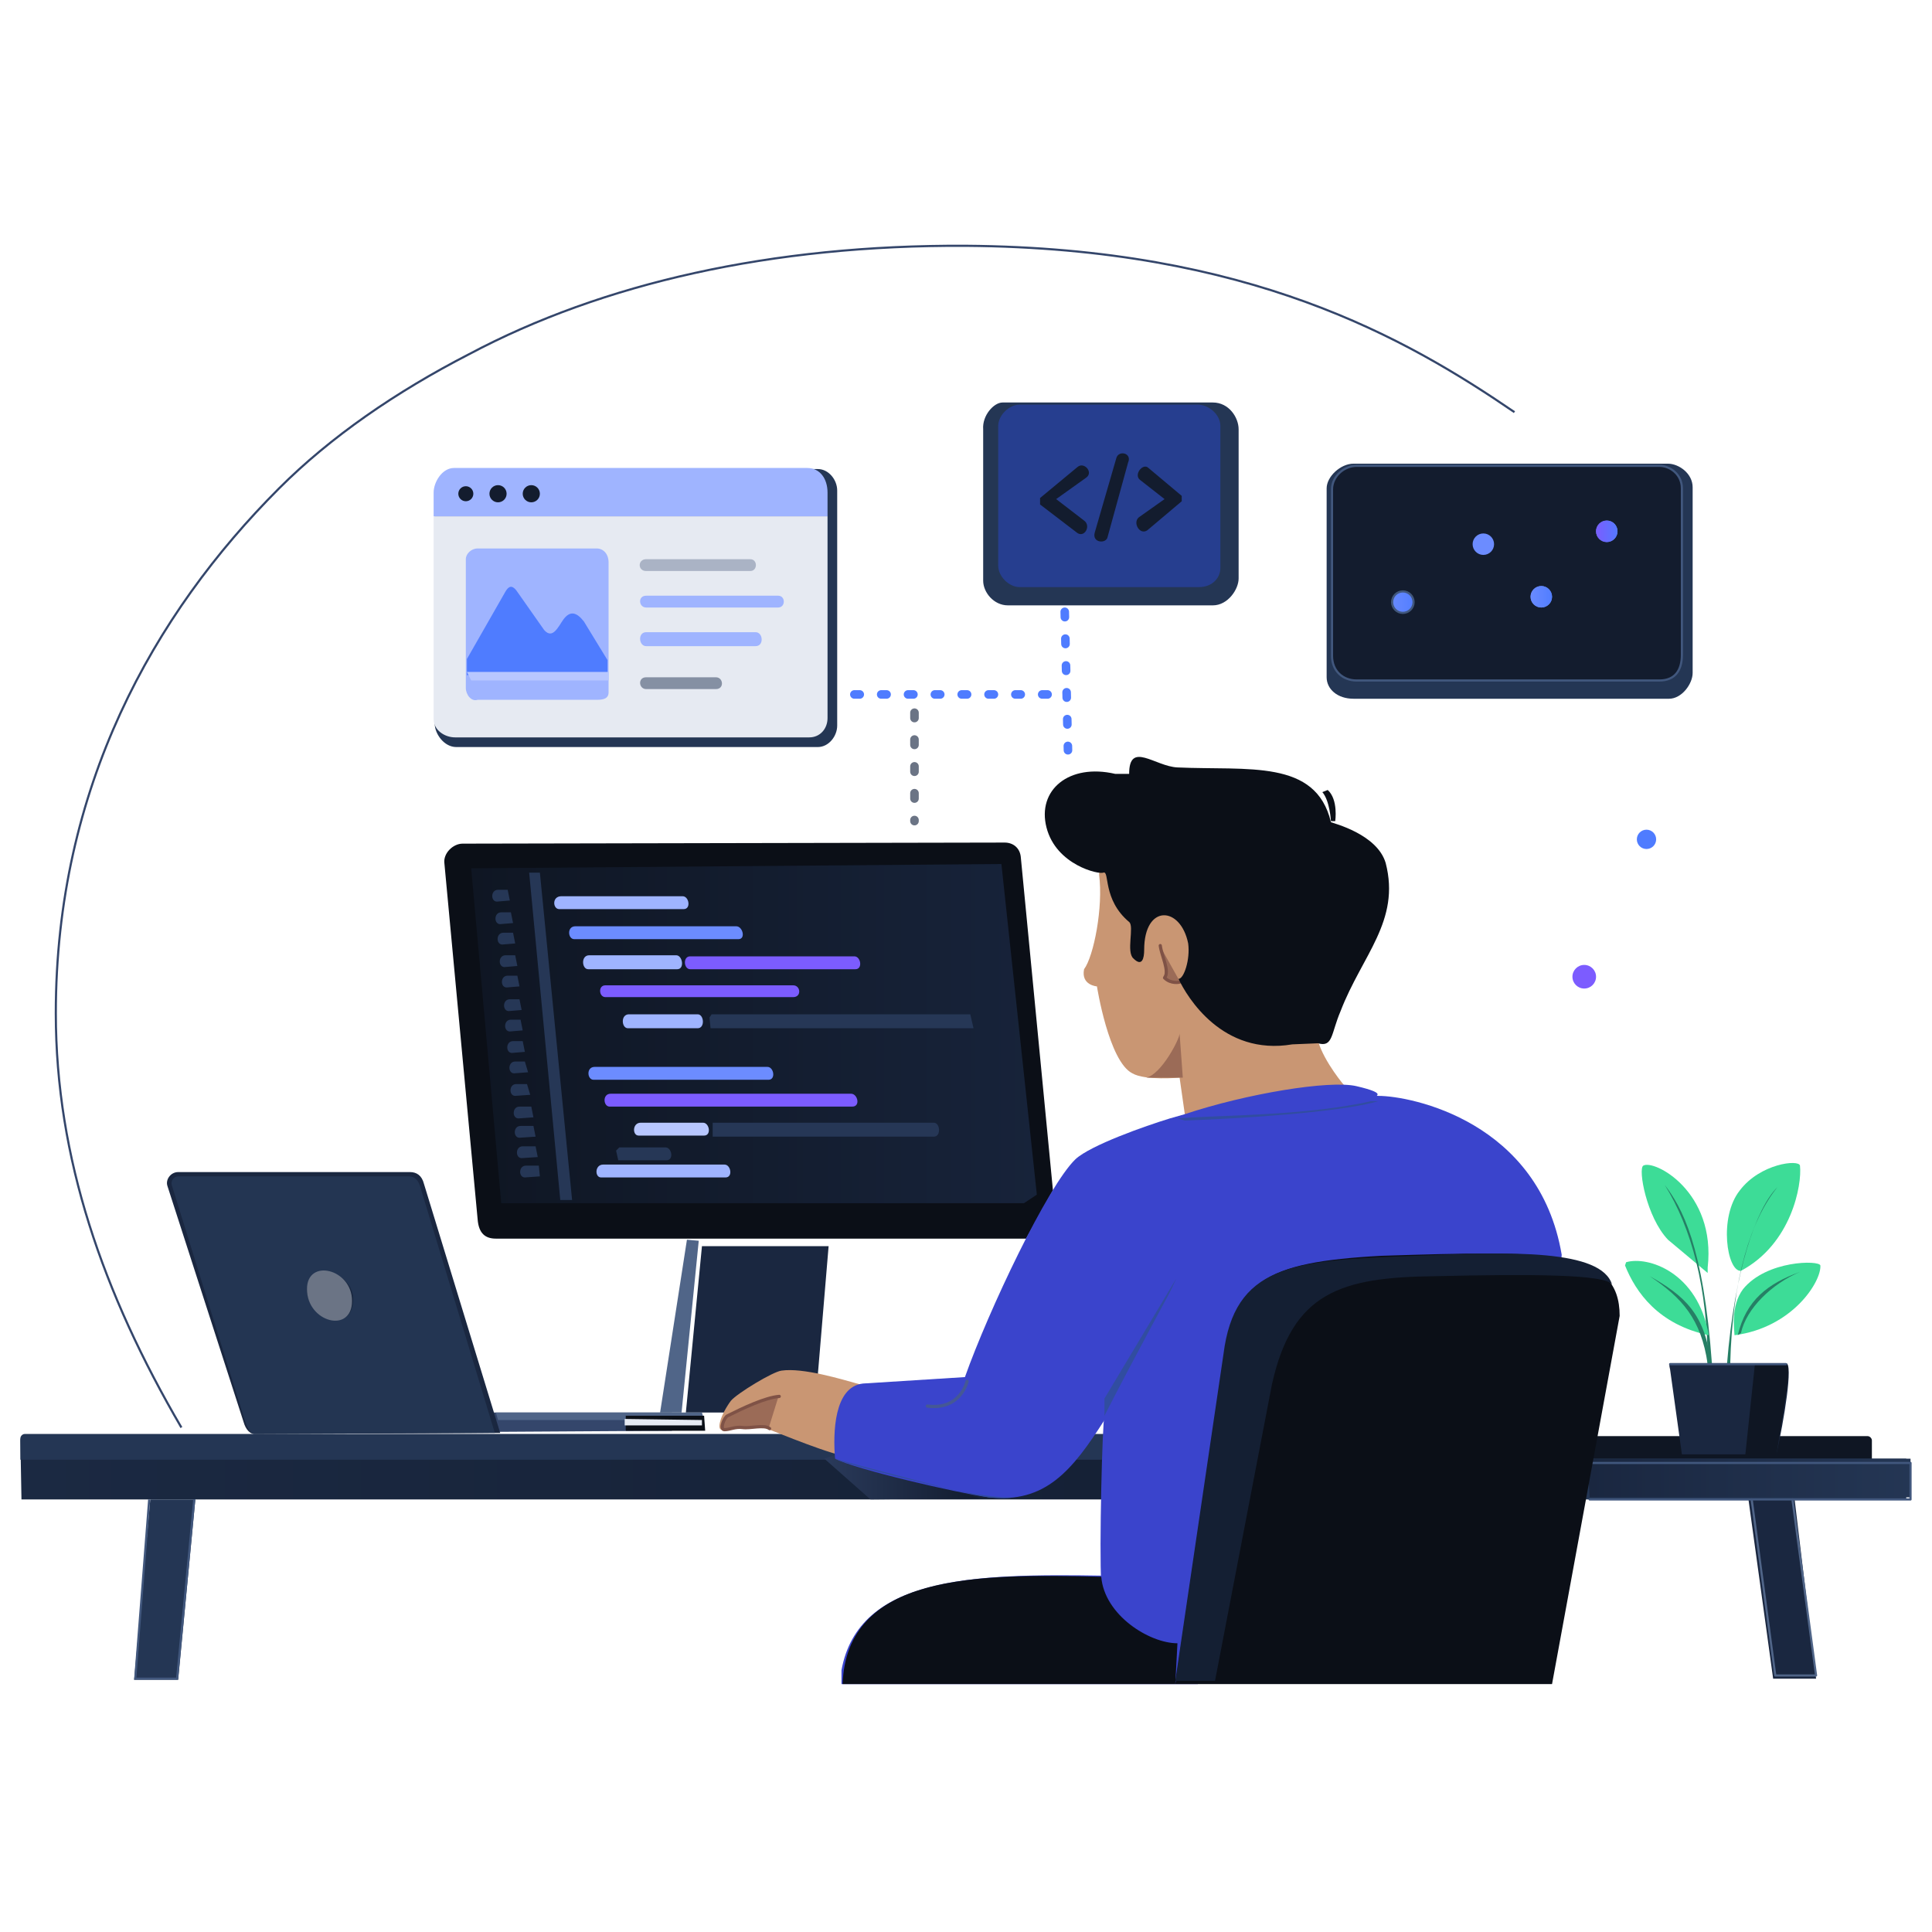
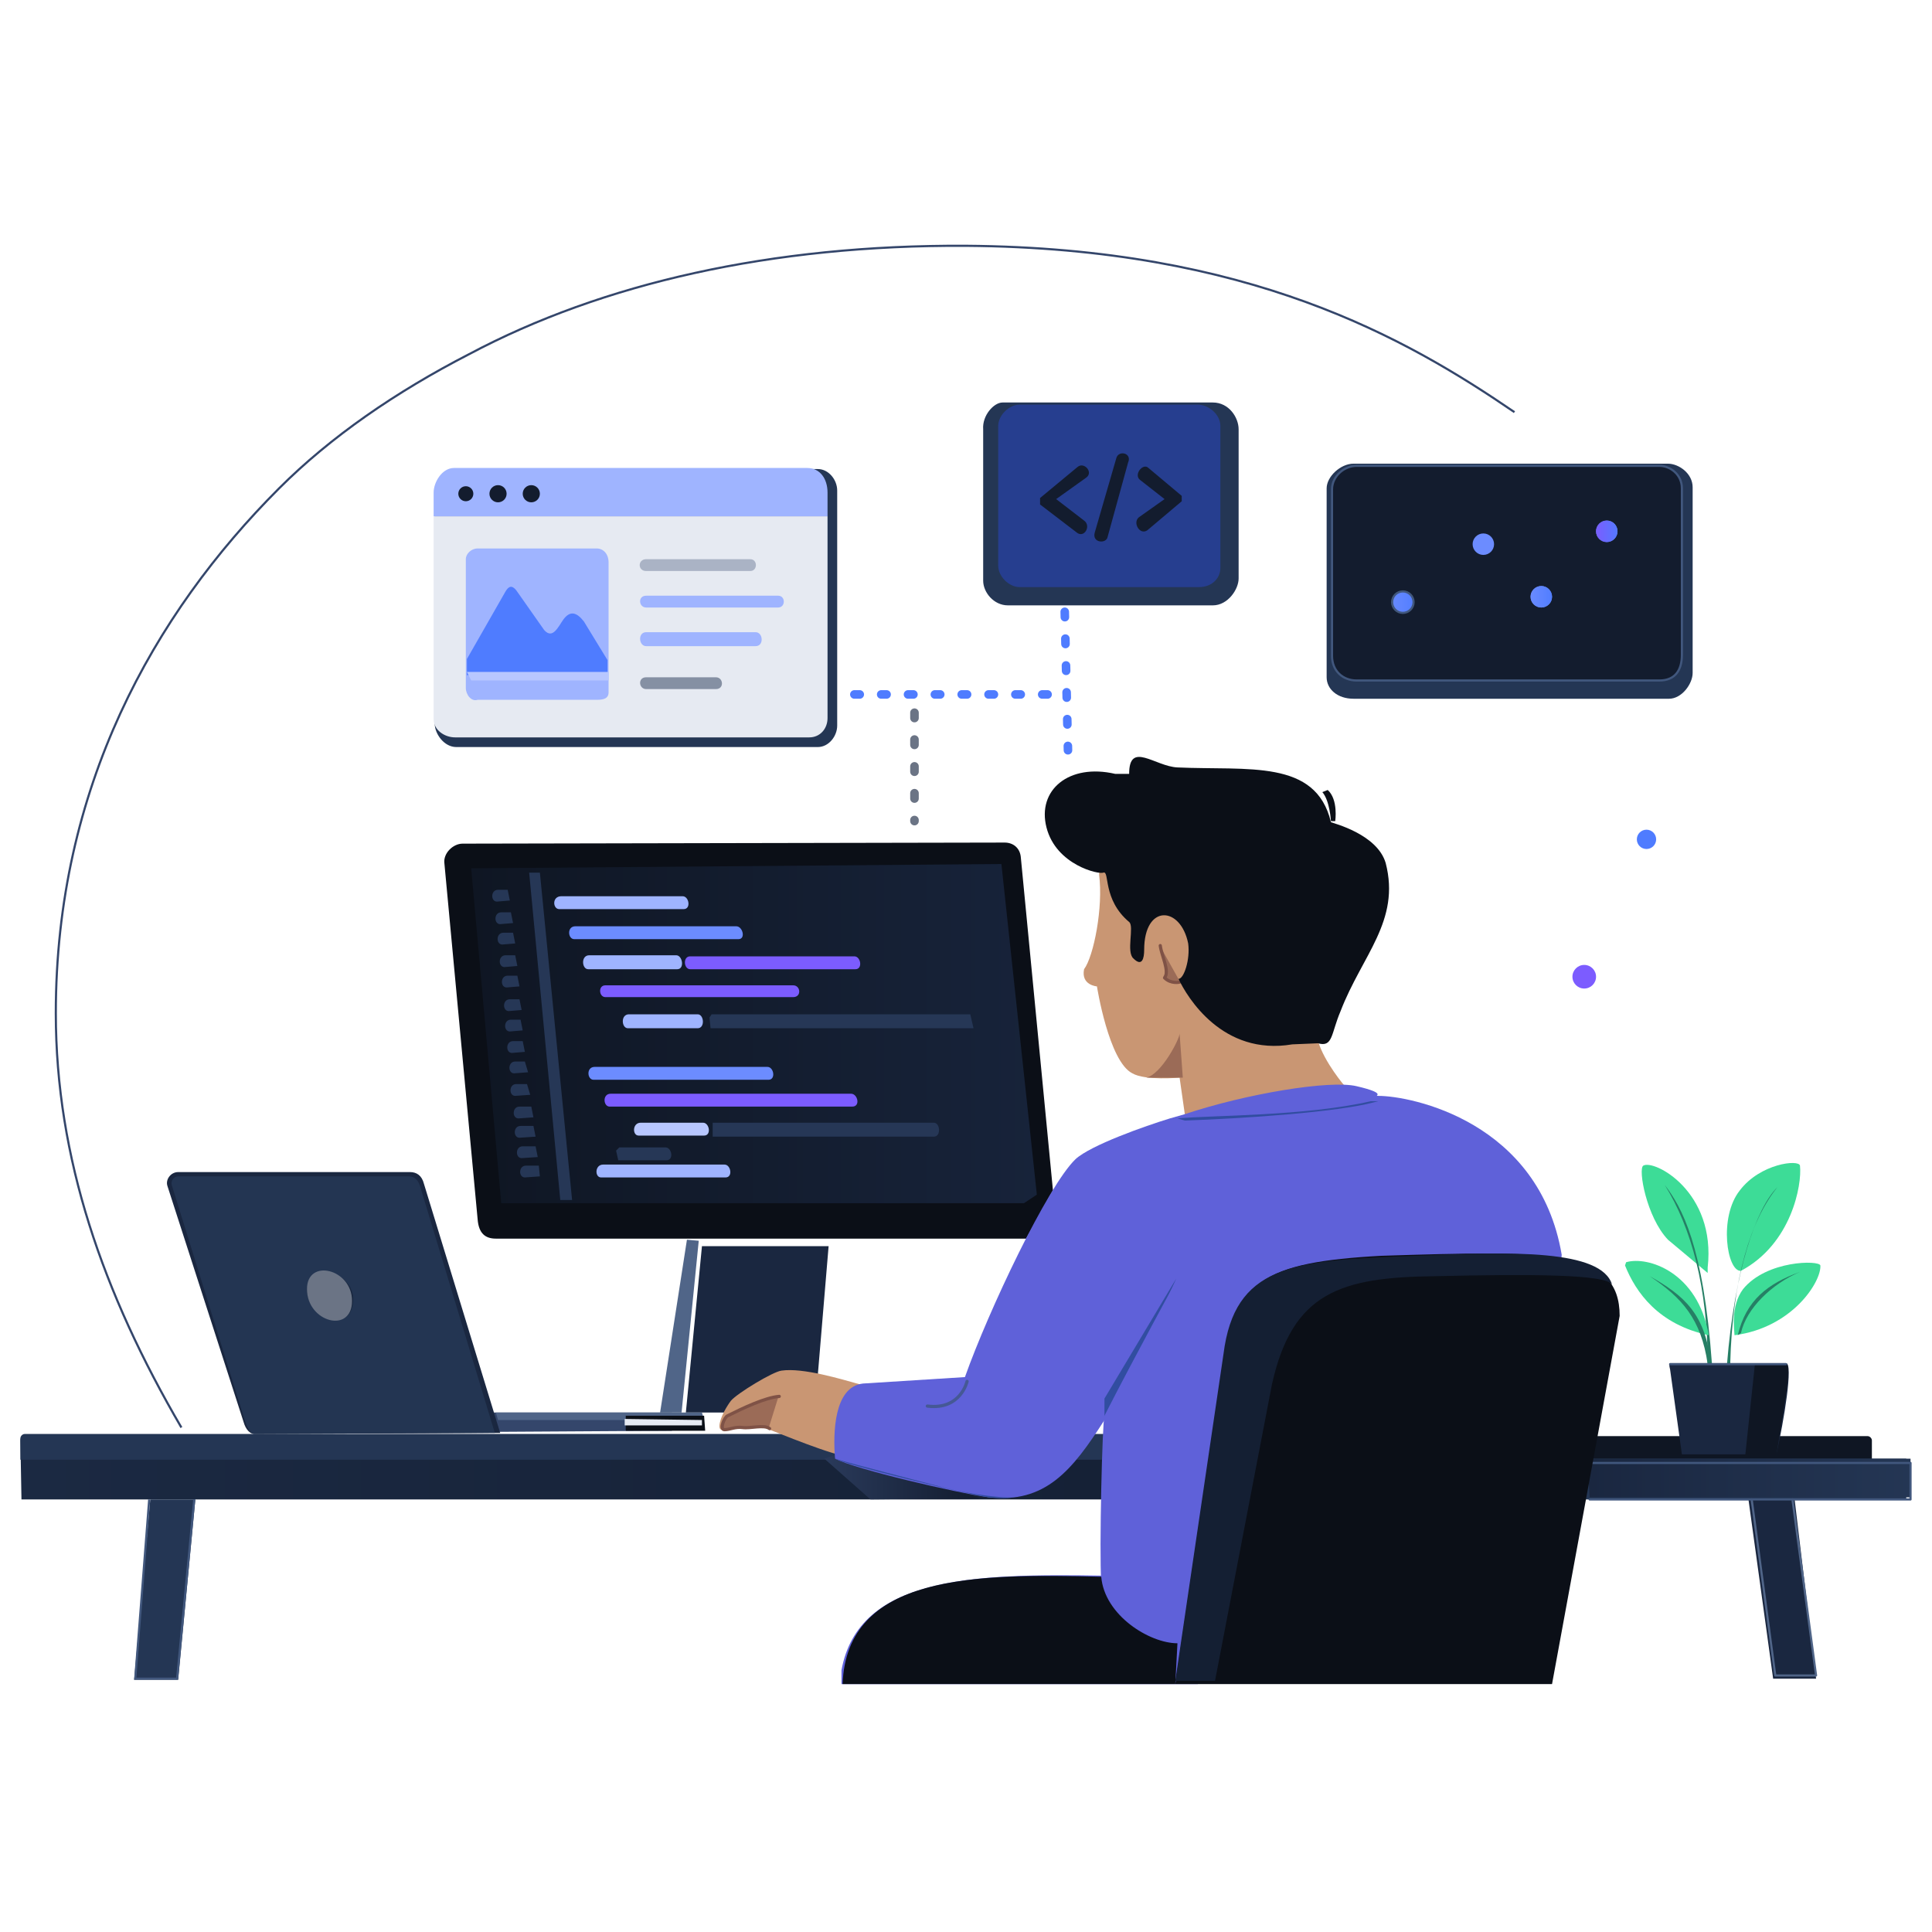
<svg xmlns="http://www.w3.org/2000/svg" viewBox="0 0 180 180">
  <defs>
    <linearGradient id="grad-desk-right-surface" x1="148" x2="178" y1="137.7" y2="137.7" gradientUnits="userSpaceOnUse">
      <stop offset="0" stop-color="#1A2740" />
      <stop offset="1" stop-color="#243654" />
    </linearGradient>
    <linearGradient id="grad-desk-left-surface" x1="1.917" x2="103.4" y1="136.8" y2="136.8" gradientUnits="userSpaceOnUse">
      <stop offset="0" stop-color="#1B2942" />
      <stop offset="1" stop-color="#152136" />
    </linearGradient>
    <linearGradient id="grad-desk-left-edge-cap" x1="76.82" x2="91.3" y1="137.7" y2="137.7" gradientUnits="userSpaceOnUse">
      <stop offset="0" stop-color="#2A3A5B" />
      <stop offset="1" stop-color="#111B2D" />
    </linearGradient>
    <linearGradient id="grad-laptop-screen-face" x1="43.86" x2="96.56" y1="96.95" y2="96.95" gradientUnits="userSpaceOnUse">
      <stop offset="0" stop-color="#0F1623" />
      <stop offset="1" stop-color="#17233A" />
    </linearGradient>
    <linearGradient id="grad-chart-dot-point-1" x1="129.2" x2="132.2" y1="56.12" y2="56.12" gradientUnits="userSpaceOnUse">
      <stop offset="0" stop-color="#6C8CFF" />
      <stop offset="1" stop-color="#4F7CFF" />
    </linearGradient>
    <linearGradient id="grad-chart-dot-point-3" x1="142.4" x2="144.8" y1="55.62" y2="55.62" gradientUnits="userSpaceOnUse">
      <stop offset="0" stop-color="#6C8CFF" />
      <stop offset="1" stop-color="#4F7CFF" />
    </linearGradient>
    <linearGradient id="grad-chart-dot-point-4" x1="148.6" x2="151" y1="49.52" y2="49.52" gradientUnits="userSpaceOnUse">
      <stop offset="0" stop-color="#7C5CFF" />
      <stop offset="1" stop-color="#4F7CFF" />
    </linearGradient>
  </defs>
  <style>
    /* ══════════════════════════════════════════════════
       COLOUR TOKENS
       Edit these values to retheme the whole illustration.
    ══════════════════════════════════════════════════ */

    /* — Surfaces &amp; furniture ─────────────────────── */
    .fill-white            { fill: #131C2E; }
    .fill-off-white        { fill: #E6EAF2; }           /* near-white for hinge, screen glow */
    .fill-desk-highlight   { fill: #243654; }           /* window frames, desk highlight strip */
    .fill-desk-surface     { fill: #1A2740; }           /* main desk body, plant pot */
    .fill-desk-shadow      { fill: #0F1623; }           /* desk right edge shadow */
    .fill-desk-panel-mid   { fill: #233552; }           /* left desk angled face (mid) */
    .fill-desk-panel-dark  { fill: #18263E; }           /* left desk angled face (dark) */
    .fill-desk-accent      { fill: #34466B; }           /* desk left shoe rail, pot shadow */

    /* — Laptop / device ──────────────────────────── */
    .fill-device-darkest   { fill: #0B0F17; }           /* laptop bezel, hair, dark pants */
    .fill-device-dark      { fill: #141F33; }           /* pants shading, leg overlap */
    .fill-device-mid       { fill: #263756; }           /* left stripe, screen bars dark */

    /* — Screen content bars ──────────────────────── */
    .fill-screen-bar-blue-pale  { fill: #9FB4FF; }     /* light-blue content rows */
    .fill-screen-bar-blue-light { fill: #6C8CFF; }     /* slightly darker blue rows */
    .fill-screen-bar-blue-wash  { fill: #B8C7FF; }     /* washed blue highlight row */
    .fill-screen-bar-purple     { fill: #7C5CFF; }     /* purple / code-accent rows */
    .fill-screen-bar-fog        { fill: #506588; }     /* foggy-blue leg stripe + shoe rail */

    /* — Window UI ────────────────────────────────── */
    .fill-window-tag-blue  { fill: #4F7CFF; }           /* image thumbnail mountain fill */

    /* — Chart ────────────────────────────────────── */
    .fill-chart-dot        { fill: #6C8CFF; }           /* data-point fill */

    /* — Floating-window code editor ──────────────── */
    .fill-code-bg          { fill: #263E8F; }           /* code editor panel background */

    /* — Decorative dots ──────────────────────────── */
    .fill-dot-lavender     { fill: #7C5CFF; }
    .fill-dot-gray         { fill: #4F7CFF; }

    /* — Text/content row muted tones ─────────────── */
    .fill-text-lavender-mid  { fill: #AAB3C5; }
    .fill-text-lavender-dark { fill: #6B7485; }
    .fill-text-lavender-soft { fill: #8590A3; }

    /* — Character: skin ──────────────────────────── */
    .fill-skin             { fill: #C99673; }
    .fill-skin-shadow      { fill: #9B6B57; }

    /* — Character: clothing ──────────────────────── */
-     .fill-shirt-blue       { fill: #3A44CC; }           /* main shirt / jacket */
+     .fill-shirt-blue       { fill: #5F61D9; }           /* main shirt / jacket */
    .fill-shirt-dark       { fill: #314DA0; }           /* shirt folds / shadow */
    .fill-hair-navy        { fill: #0B0F17; }           /* hair accent */

    /* — Plant ────────────────────────────────────── */
    .fill-plant-green      { fill: #3DDC97; }
    .fill-plant-dark-green { fill: #267F65; }


    /* ══════════════════════════════════════════════════
       STROKES
    ══════════════════════════════════════════════════ */

    /* Background arc */
    .stroke-bg-arc {
      fill: none; stroke: #34466B; stroke-width: 0.2; stroke-miterlimit: 10;
    }
    /* Fine detail lines (desk leg outline, etc.) */
    .stroke-detail-fine {
      fill: none; stroke: #506588; stroke-width: 0.2;
      stroke-linecap: round; stroke-linejoin: round; stroke-miterlimit: 10;
    }
    /* Window panel outlines */
    .stroke-window-outline {
      fill: none; stroke: #41577D; stroke-width: 0.2;
      stroke-linecap: round; stroke-linejoin: round; stroke-miterlimit: 10;
    }
    /* Desk leg dashed outline */
    .stroke-leg-outline {
      fill: none; stroke: #41577D; stroke-width: 0.2; stroke-miterlimit: 10;
    }
    /* Chart line path */
    .stroke-chart-line {
      fill: none; stroke: #6C8CFF; stroke-width: 0.6;
      stroke-linecap: round; stroke-linejoin: round; stroke-miterlimit: 10;
    }
    /* Connector dashed line — gray variant */
    .stroke-connector-gray {
      fill: none; stroke: #6B7485; stroke-width: 0.8;
      stroke-linecap: round; stroke-miterlimit: 10; stroke-dasharray: 0.5, 2;
    }
    /* Connector dashed line — blue variant */
    .stroke-connector-blue {
      fill: none; stroke: #4F7CFF; stroke-width: 0.8;
      stroke-linecap: round; stroke-miterlimit: 10; stroke-dasharray: 0.5, 2;
    }
    /* Skin crease / outline details */
    .stroke-skin-detail {
      fill: none; stroke: #7F5246; stroke-width: 0.3;
      stroke-linecap: round; stroke-linejoin: round; stroke-miterlimit: 10;
    }

    /* ══════════════════════════════════════════════════
       MICRO-ANIMATIONS
       Kept subtle: no full-illustration movement.
    ══════════════════════════════════════════════════ */

    #screen-content-rows path,
    #browser-text-lines path {
      animation: code-row-soft-pulse 4.8s ease-in-out infinite;
      transform-box: fill-box;
      transform-origin: center;
    }

    #screen-content-rows path:nth-child(2),
    #browser-text-lines path:nth-child(2) {
      animation-delay: 0.45s;
    }

    #screen-content-rows path:nth-child(4),
    #browser-text-lines path:nth-child(3) {
      animation-delay: 0.9s;
    }

    #screen-content-rows path:nth-child(8),
    #browser-text-lines path:nth-child(4) {
      animation-delay: 1.35s;
    }

    #chart-line {
      stroke-dasharray: 30;
      stroke-dashoffset: 30;
      animation: chart-line-draw 5.6s ease-in-out infinite;
    }

    #chart-data-points circle {
      animation: chart-point-breathe 3.8s ease-in-out infinite;
      transform-box: fill-box;
      transform-origin: center;
    }

    #chart-point-2 {
      animation-delay: 0.35s;
    }

    #chart-point-3-base,
    #chart-point-3-gradient {
      animation-delay: 0.7s;
    }

    #chart-point-4-base,
    #chart-point-4-gradient {
      animation-delay: 1.05s;
    }

    #window-connector-lines path {
      animation: connector-flow 3.4s linear infinite;
    }

    #code-syntax-glyphs {
      animation: glyph-glow 4.2s ease-in-out infinite;
      transform-box: fill-box;
      transform-origin: center;
    }

    #bg-dot-lavender,
    #bg-dot-gray {
      animation: dot-breathe 4s ease-in-out infinite;
      transform-box: fill-box;
      transform-origin: center;
    }

    #bg-dot-gray {
      animation-delay: 1s;
    }

    #window-browser,
    #window-code-editor,
    #window-line-chart {
      animation: window-float 7.2s ease-in-out infinite;
      transform-box: fill-box;
      transform-origin: center;
    }

    #window-code-editor {
      animation-delay: 0.8s;
    }

    #window-line-chart {
      animation-delay: 1.5s;
    }

    #plant-leaves {
      animation: plant-sway 3.8s ease-in-out infinite;
      transform-box: fill-box;
      transform-origin: 50% 100%;
    }

    #character-head {
      animation: head-idle 6.4s ease-in-out infinite;
      transform-box: fill-box;
      transform-origin: 50% 100%;
    }

    #character-hand-left {
      animation: hand-type 2.8s ease-in-out infinite;
      transform-box: fill-box;
      transform-origin: 100% 50%;
    }

    #screen-face,
    #screen-left-edge-stripe {
      animation: screen-glow 2.8s ease-in-out infinite;
    }

    #screen-side-indicators path {
      animation: indicator-scan 2.8s ease-in-out infinite;
      transform-box: fill-box;
      transform-origin: center;
    }

    #screen-side-indicators path:nth-child(3n + 1) {
      animation-delay: 0.25s;
    }

    #screen-side-indicators path:nth-child(3n + 2) {
      animation-delay: 0.5s;
    }

    @keyframes code-row-soft-pulse {
      0%, 100% {
        opacity: 0.72;
      }

      45% {
        opacity: 1;
      }
    }

    @keyframes chart-line-draw {
      0% {
        stroke-dashoffset: 30;
        opacity: 0.5;
      }

      38%, 72% {
        stroke-dashoffset: 0;
        opacity: 1;
      }

      100% {
        stroke-dashoffset: -30;
        opacity: 0.55;
      }
    }

    @keyframes chart-point-breathe {
      0%, 100% {
        opacity: 0.7;
        transform: scale(1);
      }

      50% {
        opacity: 1;
        transform: scale(1.22);
      }
    }

    @keyframes connector-flow {
      to {
        stroke-dashoffset: -5;
      }
    }

    @keyframes glyph-glow {
      0%, 100% {
        opacity: 0.82;
      }

      50% {
        opacity: 1;
      }
    }

    @keyframes dot-breathe {
      0%, 100% {
        opacity: 0.55;
        transform: scale(1);
      }

      50% {
        opacity: 1;
        transform: scale(1.25);
      }
    }

    @keyframes window-float {
      0%, 100% {
        transform: translateY(0);
      }

      50% {
        transform: translateY(-1.6px);
      }
    }

    @keyframes plant-sway {
      0%, 100% {
        transform: rotate(-2.2deg);
      }

      50% {
        transform: rotate(2.8deg);
      }

      72% {
        transform: rotate(1deg);
      }
    }

    @keyframes head-idle {
      0%, 100% {
        transform: rotate(0deg);
      }

      50% {
        transform: rotate(-1deg);
      }
    }

    @keyframes hand-type {
      0%, 100% {
        transform: translate(0, 0);
      }

      35% {
        transform: translate(0.8px, 0.35px);
      }

      65% {
        transform: translate(-0.35px, 0);
      }
    }

    @keyframes screen-glow {
      0%, 100% {
        opacity: 0.76;
      }

      50% {
        opacity: 1;
      }
    }

    @keyframes indicator-scan {
      0%, 100% {
        opacity: 0.45;
        transform: scale(1);
      }

      45% {
        opacity: 1;
        transform: scale(1.12);
      }
    }

    @media (prefers-reduced-motion: reduce) {
      #screen-content-rows path,
      #browser-text-lines path,
      #chart-line,
      #chart-data-points circle,
      #window-connector-lines path,
      #code-syntax-glyphs,
      #bg-dot-lavender,
      #bg-dot-gray,
      #window-browser,
      #window-code-editor,
      #window-line-chart,
      #plant-leaves,
      #character-head,
      #character-hand-left,
      #screen-face,
      #screen-left-edge-stripe,
      #screen-side-indicators path {
        animation: none;
      }
    }
  </style>
  <g id="background">
    <path id="bg-arc" class="stroke-bg-arc" d="m141.1 38.4c-10.1-6.9-24.7-15.3-51.1-15.5          -18.1-0.1-33.9 3.5-46.3 10.1-6.8 3.5-12.9 7.7-17.7 12.5          -11.7 11.7-20.8 27.9-20.8 48.9 0 13.5 4.4 26.1 11.7 38.6" />
    <circle id="bg-dot-lavender" class="fill-dot-lavender" cx="147.6" cy="91" r="1.1" />
    <circle id="bg-dot-gray" class="fill-dot-gray" cx="153.4" cy="78.2" r=".9" />
  </g>
  <g id="desk-right">
    <path id="desk-right-lip-shadow" class="fill-desk-shadow" d="m148.5 133.8h25.5c0.2 0 0.4 0.2 0.4 0.4v2h-26.3l0.4-2.4z" />
    <path id="desk-right-leg" class="fill-desk-surface" d="m167.2 139.7 2 16.7h-4l-2.3-16.7h4.3z" />
    <path id="desk-right-surface-base" class="fill-desk-highlight" d="m148 135.9h29.6v3.8h-30l0.4-3.8z" />
    <path id="desk-right-leg-outline" class="stroke-detail-fine" d="m163.2 139.7 2.2 16.4h3.8l-2.2-16.4" />
    <path id="desk-right-surface-gradient" fill="url(#grad-desk-right-surface)" d="m147.9 135.9h30.1v3.6h-29.9l-0.2-3.6z" />
    <path id="desk-right-surface-outline" class="stroke-window-outline" d="m148 136.3h30v3.4h-29.9" />
  </g>
  <g id="laptop">
    <g id="laptop-keyboard-base">
      <path id="keyboard-panel-body" class="fill-desk-surface" d="m63.9 131.6 1.5-15.5h11.8l-1.3 15.5z" />
      <path id="keyboard-panel-stripe" class="fill-screen-bar-fog" d="m61.5 131.6 2.5-16.1 1.1 0.1-1.6 16z" />
      <path id="keyboard-foot-rail" class="fill-desk-accent" d="m45.9 131.6 0.6 1.8 16.1-0.1v-1.7z" />
      <path id="keyboard-foot-highlight" class="fill-screen-bar-fog" d="m46.2 131.6h19.2l0.2 0.7h-19.2z" />
    </g>
    <path id="screen-bezel" class="fill-device-darkest" d="m46.2 115.4h49.4l2.5-4.5-3-31.1c-0.1-0.8-0.7-1.3-1.5-1.3          l-50.5 0.1c-0.9 0-1.8 0.9-1.7 1.8l3.1 33.2c0.1 1.3 0.7 1.8 1.7 1.8z" />
    <path id="screen-face" fill="url(#grad-laptop-screen-face)" d="m43.9 80.9 2.8 31.2h48.7l1.2-0.8-3.3-30.8z">
      <animate attributeName="opacity" values="0.76;1;0.76" dur="2.8s" repeatCount="indefinite" />
    </path>
    <path id="screen-left-edge-stripe" class="fill-device-mid" d="m49.3 81.3 2.9 30.5h1.1l-3-30.5z" />
    <g id="screen-content-rows">
      <path class="fill-screen-bar-blue-pale" d="m52.3 83.5h11.3c0.6 0 0.8 1.2 0.1 1.2h-11.6c-0.6 0-0.7-1.2 0.2-1.2z" />
      <path class="fill-screen-bar-blue-light" d="m53.6 86.3h15c0.6 0 0.9 1.2 0.2 1.2h-15.3c-0.6 0-0.7-1.2 0.1-1.2z" />
      <path class="fill-screen-bar-blue-pale" d="m54.9 89h8.1c0.6 0 0.8 1.3 0.1 1.3h-8.3c-0.6 0-0.7-1.3 0.1-1.3z" />
      <path class="fill-screen-bar-purple" d="m64.3 89.1h15.3c0.6 0 0.8 1.2 0.1 1.2h-15.4c-0.6 0-0.7-1.2 0-1.2z" />
      <path class="fill-screen-bar-purple" d="m56.4 91.8h17.5c0.7 0 0.8 1.1 0 1.1h-17.5c-0.6 0-0.7-1.1 0-1.1z" />
      <path class="fill-screen-bar-blue-pale" d="m58.6 94.5h6.4c0.6 0 0.7 1.3 0 1.3h-6.5c-0.6 0-0.7-1.3 0.1-1.3z" />
      <path class="fill-device-mid" d="m66.3 94.5h24.1l0.3 1.3h-24.5l-0.1-1" />
      <path class="fill-screen-bar-blue-light" d="m55.4 99.4h16.1c0.6 0 0.8 1.2 0.1 1.2h-16.3c-0.6 0-0.7-1.2 0.1-1.2z" />
      <path class="fill-screen-bar-purple" d="m56.9 101.9h22.4c0.6 0 0.9 1.2 0.1 1.2h-22.6c-0.6 0-0.7-1.2 0.1-1.2z" />
      <path class="fill-device-mid" d="m66.4 104.6h20.6c0.6 0 0.7 1.3 0 1.3h-20.6v-1.3z" />
      <path class="fill-screen-bar-blue-wash" d="m59.7 104.6h5.8c0.6 0 0.8 1.2 0.1 1.2h-6.1c-0.6 0-0.6-1.2 0.2-1.2z" />
      <path class="fill-device-mid" d="m57.7 106.9h4.3c0.6 0 0.8 1.2 0.1 1.2h-4.5l-0.2-0.9" />
      <path class="fill-screen-bar-blue-pale" d="m56.2 108.5h11.3c0.6 0 0.8 1.2 0.1 1.2h-11.6c-0.6 0-0.6-1.2 0.2-1.2z" />
    </g>
    <g id="screen-side-indicators">
      <path class="fill-device-mid" d="m46.4 82.9h0.9l0.2 1-1.2 0.1c-0.6 0-0.6-1.1 0.1-1.1z" />
      <path class="fill-device-mid" d="m46.7 85h0.9l0.2 1-1.2 0.1c-0.6 0-0.6-1.1 0.1-1.1z" />
      <path class="fill-device-mid" d="m46.9 86.9h0.9l0.2 1-1.2 0.1c-0.6 0-0.6-1.1 0.1-1.1z" />
      <path class="fill-device-mid" d="m47.1 89h0.9l0.2 1-1.2 0.1c-0.6 0-0.6-1.1 0.1-1.1z" />
      <path class="fill-device-mid" d="m47.3 90.9h0.9l0.2 1-1.2 0.1c-0.6 0-0.6-1.1 0.1-1.1z" />
      <path class="fill-device-mid" d="m47.5 93.1h0.9l0.2 1-1.2 0.1c-0.6 0-0.6-1.1 0.1-1.1z" />
      <path class="fill-device-mid" d="m47.6 95h0.9l0.2 1-1.2 0.1c-0.6 0-0.6-1.1 0.1-1.1z" />
      <path class="fill-device-mid" d="m47.8 97h0.9l0.2 1-1.2 0.1c-0.6 0-0.6-1.1 0.1-1.1z" />
      <path class="fill-device-mid" d="m48 98.9h0.9l0.3 1-1.3 0.1c-0.6 0-0.6-1.1 0.1-1.1z" />
      <path class="fill-device-mid" d="m48.1 101h1l0.3 1-1.4 0.1c-0.6 0-0.6-1.1 0.1-1.1z" />
      <path class="fill-device-mid" d="m48.4 103.1h1.1l0.2 1-1.4 0.1c-0.6 0-0.6-1.1 0.1-1.1z" />
      <path class="fill-device-mid" d="m48.5 104.9h1.2l0.2 1-1.5 0.1c-0.6 0-0.6-1.1 0.1-1.1z" />
      <path class="fill-device-mid" d="m48.7 106.8h1.2l0.2 1-1.5 0.1c-0.6 0-0.6-1.1 0.1-1.1z" />
      <path class="fill-device-mid" d="m49 108.6h1.2l0.1 1-1.4 0.1c-0.6 0-0.6-1.1 0.1-1.1z" />
    </g>
    <g id="laptop-hinge">
      <path id="hinge-body" class="fill-device-darkest" d="m58.3 131.9h7.3l0.1 1.4h-7.4z" />
      <path id="hinge-highlight" class="fill-off-white" d="m58.2 132.2 7.2 0.1v0.5h-7.2z" />
    </g>
  </g>
  <g id="desk-left">
    <g id="desk-left-front-fascia">
      <path id="fascia-outer" class="fill-desk-surface" d="m23.7 133.6 22.9-0.1-7.1-23.2c-0.2-0.8-0.7-1.1-1.3-1.1            h-21.6c-0.7 0-1.2 0.7-1 1.3l7.1 22c0.2 0.7 0.6 1.1 1 1.1z" />
      <path id="fascia-inner-mid" class="fill-desk-panel-mid" d="m23.7 133.6 22.4-0.1-7-23.1c-0.2-0.5-0.5-0.8-1-0.8            h-21.5c-0.4 0-0.7 0.4-0.6 0.8l6.8 21.9c0.2 0.6 0.5 1.3 0.9 1.3z" />
      <path id="fascia-circle-light" class="fill-desk-panel-dark" d="m28.6 120.2c0 2.4 4.1 4.3 4.3 1 0.2-2.6-4.2-4.1-4.3-1z" />
      <path id="fascia-circle-dark" class="fill-text-lavender-dark" d="m28.6 120.1c0 3.1 4.2 4.2 4.2 1.1 0-3-4.2-4-4.2-1.1z" />
    </g>
    <path id="desk-left-surface" fill="url(#grad-desk-left-surface)" d="m103.4 139.7h-101.4l-0.1-5.5c0-0.3 0.2-0.5 0.5-0.5          h100.4l0.6 6z" />
    <path id="desk-left-surface-highlight" class="fill-desk-highlight" d="m1.9 136v-2c0-0.2 0.2-0.4 0.4-0.4h100.6l0.1 2.4h-101.1z" />
    <path id="desk-left-edge-cap" fill="url(#grad-desk-left-edge-cap)" d="m76.8 135.9 4.3 3.8 10.2-0.1-13.6-4z" />
    <path id="desk-left-leg" class="fill-desk-highlight" d="m14 139.7-1.5 16.8h4.1l1.6-16.8z" />
    <path id="desk-left-leg-outline" class="stroke-leg-outline" d="m13.9 139.7-1.3 16.7h3.9l1.6-16.7" />
  </g>
  <g id="character">
    <g id="character-face">
      <path id="face-skin" class="fill-skin" d="m102.4 81.5c0.4 3-0.5 7.6-1.4 8.8-0.3 1.5 1.2 1.6 1.2 1.6            s1.1 7 3.3 8.1c1.2 0.7 4.4 0.4 4.4 0.4l0.5 3.5 14.9-2.7            s-1.9-2.2-2.5-4.2c2.6-3.4 6.5-15.8 0.7-19-6.2-3.4-20.8-3.8-21.1 3.5z" />
      <path id="face-neck-shadow" class="fill-skin-shadow" d="m109.9 96.3 0.3 4.1h-3.4c1.4-0.3 3.1-3.6 3.1-4.1z" />
      <path id="face-nose-fill" class="fill-skin-shadow" d="m108 88c0.1 0.9 0.9 2.4 0.4 3 0.6 0.6 1.5 0.4 1.5 0.4" />
      <path id="face-nose-outline" class="stroke-skin-detail" d="m108.1 88.1c0.1 0.9 0.9 2.4 0.4 3 0.6 0.6 1.4 0.4 1.4 0.4" />
    </g>
    <g id="character-hand-left">
      <path id="hand-left-skin" class="fill-skin" d="m80.2 129c-1.8-0.5-5.4-1.6-7.4-1.3-0.8 0.1-4.1 2.1-4.7 2.8            -0.9 1.2-1.5 2.9-0.7 2.7s2.5-0.2 3.8-0.2c1.3 0.5 6.6 2.7 7.9 2.7            c1.4 0 1.1-6.7 1.1-6.7z" />
      <path id="hand-left-shadow" class="fill-skin-shadow" d="m72.5 130.2c-1.3 0.1-3.4 1.1-4.8 1.8-0.3 0.1-0.8 1.2-0.3 1.2            s1-0.3 1.7-0.2 1.9-0.3 2.5 0.1" />
      <path id="hand-left-outline" class="stroke-skin-detail" d="m72.6 130.1c-1.3 0.1-3.4 1.1-4.8 1.8-0.3 0.1-0.8 1.3-0.3 1.3            s1-0.3 1.7-0.2 2-0.3 2.5 0.1" />
    </g>
    <g id="character-head">
      <path id="head-hair-skull" class="fill-device-darkest" d="m103.9 72.1c-4.3-1-7.3 1.5-6.4 5s4.9 4.4 5.3 4.2            c0.6-0.2-0.1 2.5 2.4 4.6 0.5 0.4-0.3 2.8 0.4 3.4            c0.8 0.8 1 0 1-0.8 0-4.3 3.4-4.1 4.1-0.6            c0.2 1.5-0.4 3.3-0.9 3.3 0.8 1.7 4.1 7.2 10.6 6.1            l2.4-0.1c1.4 0.4 1.2-0.9 2.1-3 2-5.2 5.6-8.4 4.2-13.8            c-0.8-2.7-4.9-3.7-5.1-3.8-1.4-5.9-7.7-4.8-14.3-5.1            c-2.1-0.1-4.5-2.5-4.5 0.6h-1.3z" />
      <path id="head-hair-accent" class="fill-hair-navy" d="m123.2 73.8c0.7 0.8 0.8 2.7 0.8 2.7h0.4s0.3-2-0.7-2.9l-0.5 0.2z" />
    </g>
    <g id="character-torso">
      <path id="torso-shirt-front" class="fill-shirt-blue" d="m109 104.2c-2.3 0.7-7.4 2.5-8.8 3.8-2.6 2.5-8.1 14.1-10.3 20.3            l-9.5 0.6c-2.7 0.3-2.8 4.6-2.6 7 1.9 1 11.4 3.2 14.3 3.6            c5.3 0.6 7.8-2.5 10.8-7.2l-0.1 14.5c-12.2-0.2-22.8 0.1-24.4 8.8            v1.3h33.2l2.3-48.4-4.9-4.3z" />
      <path id="torso-shirt-front-fold" class="fill-shirt-dark" d="m102.9 130.3v6.2c0.9-4.9 6.7-17.4 6.7-17.4l-6.7 11.2z" />
      <path id="torso-shirt-back" class="fill-shirt-blue" d="m110.4 103.8c5.7-1.9 13.5-3.2 16-2.6 3 0.7 1.5 0.9 2 0.9            c3.1 0 15 2.4 17.1 14.8l-0.9 12.7-35.2 23.6            c-2.4 0-6.5-2.8-6.8-5.8-0.2-2.9 0.1-15 0.3-15.5            c2.7-5.3 6.8-12.8 6.8-12.8l-0.7-14.9 1.4-0.4z" />
      <path id="torso-collar" class="fill-shirt-dark" d="m109.7 104.2c3.2-0.3 11.9-0.2 18-1.6h0.7l-0.4 0.1            c-3.3 0.9-11.9 1.5-17.6 1.7l-0.7-0.2z" />
      <path id="torso-arm-crease" style="fill:none;stroke:#455895;stroke-width:0.3;stroke-linecap:round;stroke-linejoin:round;stroke-miterlimit:10" d="m86.4 131c3.1 0.4 3.7-2.3 3.7-2.3" />
      <path id="torso-sleeve-desk-shadow" class="fill-shirt-dark" d="m77.8 135.9c1.1 0.6 11.4 3.1 14.3 3.6 1.1 0.1 1.8 0.1 2.5 0            -1.9 0.1-5.2-0.5-7-1-1.9-0.5-8.2-2.1-9.8-2.6z" />
    </g>
    <g id="character-legs">
      <path id="legs-pants-main" class="fill-device-darkest" d="m78.5 156.9h31l4.4-29.7c1.2-7.8 3.7-9.6 14.8-10.2            c15.7-0.5 22.2-0.6 22.2 5.6l-6.3 34.3h-66.1z" />
      <path id="legs-pants-right-fold" class="fill-device-dark" d="m109.5 156.6h3.7l5.3-27.6c1.9-8.6 6.4-10 15.2-10.1            c8.7-0.2 16-0.2 16.5 0.8-1-3.3-9.3-3.1-18.3-2.7            c-10.9 0.4-16.5 0.7-17.8 8.4l-4.6 31.2z" />
      <path id="legs-shoe-overlap" class="fill-device-darkest" d="m78.5 156.9h31l0.2-3.8c-2.6 0-6.8-2.6-7.1-6.2            c-11.9-0.3-23.7-0.2-24.1 10z" />
    </g>
  </g>
  <g id="plant">
    <g id="plant-leaves">
      <animateTransform attributeName="transform" type="rotate" values="-2.2 160.8 127.1;2.8 160.8 127.1;1 160.8 127.1;-2.2 160.8 127.1" dur="3.8s" repeatCount="indefinite" />
      <path class="fill-plant-green" d="m159.1 118.1c0.8-7.1-5-10.1-6-9.5-0.5 0.3 0.3 4.8 2.3 6.9l3.7 3.1v-0.5z" />
      <path class="fill-plant-dark-green" d="m155.1 110.4c1.6 2.1 3.6 5.6 4.4 16.7h-0.4c0-7.1-1.5-12.7-4-16.7z" />
      <path class="fill-plant-green" d="m162.4 120.1c-1.2 1.6-0.8 3.9-0.8 4.3 5.4-0.7 8.1-5 8-6.5-0.1-0.5-5-0.5-7.2 2.2z" />
      <path class="fill-plant-dark-green" d="m167.7 118.5c-2.6 1.1-5 3.4-5.5 5.7l-0.3 0.2c0.8-3.3 2.8-4.8 5.8-5.9z" />
      <path class="fill-plant-green" d="m159.2 124.4c-1-5.9-5.7-7.4-7.7-6.8l-0.1 0.3c1 2.5 3.1 5.5 7.8 6.5z" />
      <path class="fill-plant-dark-green" d="m153.7 118.9c3.2 1.8 5.2 3.5 5.7 8.2h-0.3c-0.6-4.2-2.4-6.2-5.4-8.2z" />
      <path class="fill-plant-green" d="m162.1 110.9c-2 2.5-1.2 7.6 0.1 7.5 4.7-2.5 5.7-8 5.5-9.8-0.1-0.6-3.7-0.2-5.6 2.3z" />
      <path class="fill-plant-dark-green" d="m165.6 110.6c-2 2-4 7.8-4.7 16.5h0.3c0.2-8 1.9-13.4 4.4-16.5z" />
    </g>
    <g id="plant-pot">
      <path id="pot-body" class="fill-desk-surface" d="m155.6 127h10.8c0.7 0-0.2 5.4-0.9 8.5h-8.8l-1.1-7.9c-0.1-0.4-0.1-0.6 0-0.6z" />
      <path id="pot-shadow-side" class="fill-desk-shadow" d="m163.5 127.1h2.9c0.6 0-0.2 4-0.9 8.5h-2.9l0.9-8.5z" />
      <path id="pot-rim-outline" class="stroke-window-outline" d="m155.6 127.1h10.8" />
    </g>
  </g>
  <g id="window-browser">
    <path id="browser-frame" class="fill-desk-highlight" d="m76.2 43.7h-33.7c-1 0-2 1.2-2 2.2v21.5c0 1 0.9 2.2 2 2.2h33.7          c1 0 1.8-1 1.8-2v-21.9c0-1-0.8-2-1.8-2z" />
    <path id="browser-content-area" class="fill-off-white" d="m77.1 48.1v18.8c0 1-0.7 1.8-1.7 1.8h-33c-1 0-2-0.7-2-1.7v-18.9h36.7z" />
    <path id="browser-title-bar" class="fill-screen-bar-blue-pale" d="m77.1 45.9v2.2h-36.7v-2.2c0-1 0.8-2.3 1.9-2.3h32.9c1.2 0 1.9 1 1.9 2.3z" />
    <circle id="browser-dot-1" class="fill-white" cx="43.4" cy="46" r=".7" />
    <circle id="browser-dot-2" class="fill-white" cx="46.4" cy="46" r=".8" />
    <circle id="browser-dot-3" class="fill-white" cx="49.5" cy="46" r=".8" />
    <g id="browser-image-thumbnail">
      <path id="thumbnail-bg" class="fill-screen-bar-blue-pale" d="m55.6 51.1h-11.1c-0.6 0-1.1 0.5-1.1 1v12c0 0.6 0.5 1.3 1.1 1.1            h11.1c0.6 0 1.1-0.1 1.1-0.7v-12.1c0-0.8-0.5-1.3-1.1-1.3z" />
      <path id="thumbnail-mountain-shape" class="fill-window-tag-blue" d="m43.5 61.4 3.6-6.3c0.3-0.5 0.6-0.6 1-0.1l2.6 3.7            c0.8 0.9 1.3-0.3 1.8-1 0.6-0.8 1.2-0.7 1.9 0.2l2.2 3.6v1.4h-13.1v-1.5z" />
      <path id="thumbnail-bottom-bar" class="fill-screen-bar-blue-wash" d="m43.5 62.6h13.2v0.8h-12.8z" />
    </g>
    <g id="browser-text-lines">
      <path class="fill-text-lavender-mid" d="m60.2 52.1h9.7c0.7 0 0.7 1.1 0 1.1h-9.7c-0.8 0-0.8-1.1 0-1.1z" />
      <path class="fill-screen-bar-blue-pale" d="m60.2 55.5h12.3c0.7 0 0.7 1.1 0 1.1h-12.3c-0.7 0-0.8-1.1 0-1.1z" />
      <path class="fill-screen-bar-blue-pale" d="m60.2 58.9h10.2c0.7 0 0.8 1.3 0 1.3h-10.2c-0.7 0-0.8-1.3 0-1.3z" />
      <path class="fill-text-lavender-soft" d="m60.2 63.1h6.5c0.7 0 0.8 1.1 0 1.1h-6.5c-0.7 0-0.8-1.1 0-1.1z" />
    </g>
    <path class="fill-white" d="m154.7 43.3" />
    <path class="fill-white" d="m153.3 43.3" />
  </g>
  <g id="window-line-chart">
    <path id="chart-frame" class="fill-desk-highlight" d="m126.1 43.2h29.3c1 0 2.3 0.9 2.3 2.2v17.3c0 1-1 2.4-2.2 2.4          h-29.4c-1.5 0-2.5-0.9-2.5-2v-17.6c0-1.1 1.3-2.3 2.5-2.3z" />
    <path id="chart-content-area" class="fill-white" d="m126.5 43.4h28.1c1 0 2.1 0.8 2.1 2.1v15.5c0 1.4-0.6 2.4-2.1 2.4          h-28.2c-1.3 0-2.3-0.9-2.3-2.3v-15.5c0-1.2 1.1-2.2 2.4-2.2z" />
    <path id="chart-content-outline" class="stroke-window-outline" d="m126.4 43.4h28.2c1 0 2.1 0.8 2.1 2.1v15.5c0 1.4-0.6 2.4-2.1 2.4          h-28.2c-1.3 0-2.3-0.9-2.3-2.3v-15.5c0-1.2 1.1-2.2 2.3-2.2z" />
    <path id="chart-line" class="stroke-chart-line" d="m130.9 55.9 7.2-4.9 5.4 4.2 6.2-6.1" />
    <g id="chart-data-points">
      <circle id="chart-point-1-base" class="fill-chart-dot" cx="130.7" cy="56.1" r="1" />
      <circle id="chart-point-1-gradient" fill="url(#grad-chart-dot-point-1)" cx="130.7" cy="56.1" r="1" />
      <circle id="chart-point-1-outline" class="stroke-window-outline" cx="130.7" cy="56.1" r="1" />
      <circle id="chart-point-2" class="fill-chart-dot" cx="138.2" cy="50.7" r="1" />
      <circle id="chart-point-3-base" class="fill-chart-dot" cx="143.6" cy="55.6" r="1" />
      <circle id="chart-point-3-gradient" fill="url(#grad-chart-dot-point-3)" cx="143.6" cy="55.6" r="1" />
      <circle id="chart-point-4-base" class="fill-chart-dot" cx="149.7" cy="49.5" r="1" />
      <circle id="chart-point-4-gradient" fill="url(#grad-chart-dot-point-4)" cx="149.7" cy="49.5" r="1" />
    </g>
  </g>
  <g id="window-code-editor">
    <path id="code-frame" class="fill-desk-highlight" d="m93.4 37.5h19.6c1.5 0 2.4 1.4 2.4 2.5v13.9c0 1-1 2.5-2.4 2.5          h-19.1c-1.3 0-2.3-1.2-2.3-2.3v-14.1c-0.1-1.3 1-2.5 1.8-2.5z" />
    <path id="code-content-area" class="fill-code-bg" d="m95 37.7h16.6c1 0 2.1 0.9 2.1 2v13.2c0 1-0.8 1.8-2 1.8          h-16.7c-1 0-2-1-2-2v-13c0-1 1-2 2-2z" />
    <g id="code-syntax-glyphs">
      <path id="code-glyph-angle-open" class="fill-white" d="m100.3 49.6-3.4-2.6v-0.6l3.5-2.9c0.6-0.5 1.5 0.5 0.8 1            l-2.8 2 2.6 2c0.7 0.5 0 1.7-0.7 1.1z" />
      <path id="code-glyph-slash" class="fill-white" d="m102 49.6 2-6.9c0.2-0.8 1.5-0.5 1.1 0.4l-1.9 6.9c-0.1 0.7-1.5 0.6-1.2-0.4z" />
      <path id="code-glyph-angle-close" class="fill-white" d="m106.1 48.2 2.4-1.7-2.3-1.8c-0.6-0.5 0.3-1.6 0.8-1.1            l3.1 2.6v0.5l-3.2 2.7c-0.7 0.5-1.4-0.7-0.8-1.2z" />
    </g>
  </g>
  <g id="window-connector-lines">
    <path id="connector-horizontal-browser-to-code" class="stroke-connector-blue" d="m79.6 64.7h18.1" />
    <path id="connector-vertical-browser-down" class="stroke-connector-gray" d="m85.2 66.4v10.1" />
    <path id="connector-vertical-code-down" class="stroke-connector-blue" d="m99.2 57 0.3 12.9" />
  </g>
  <path class="stroke-window-outline" d="m1.9 135.9" />
</svg>
